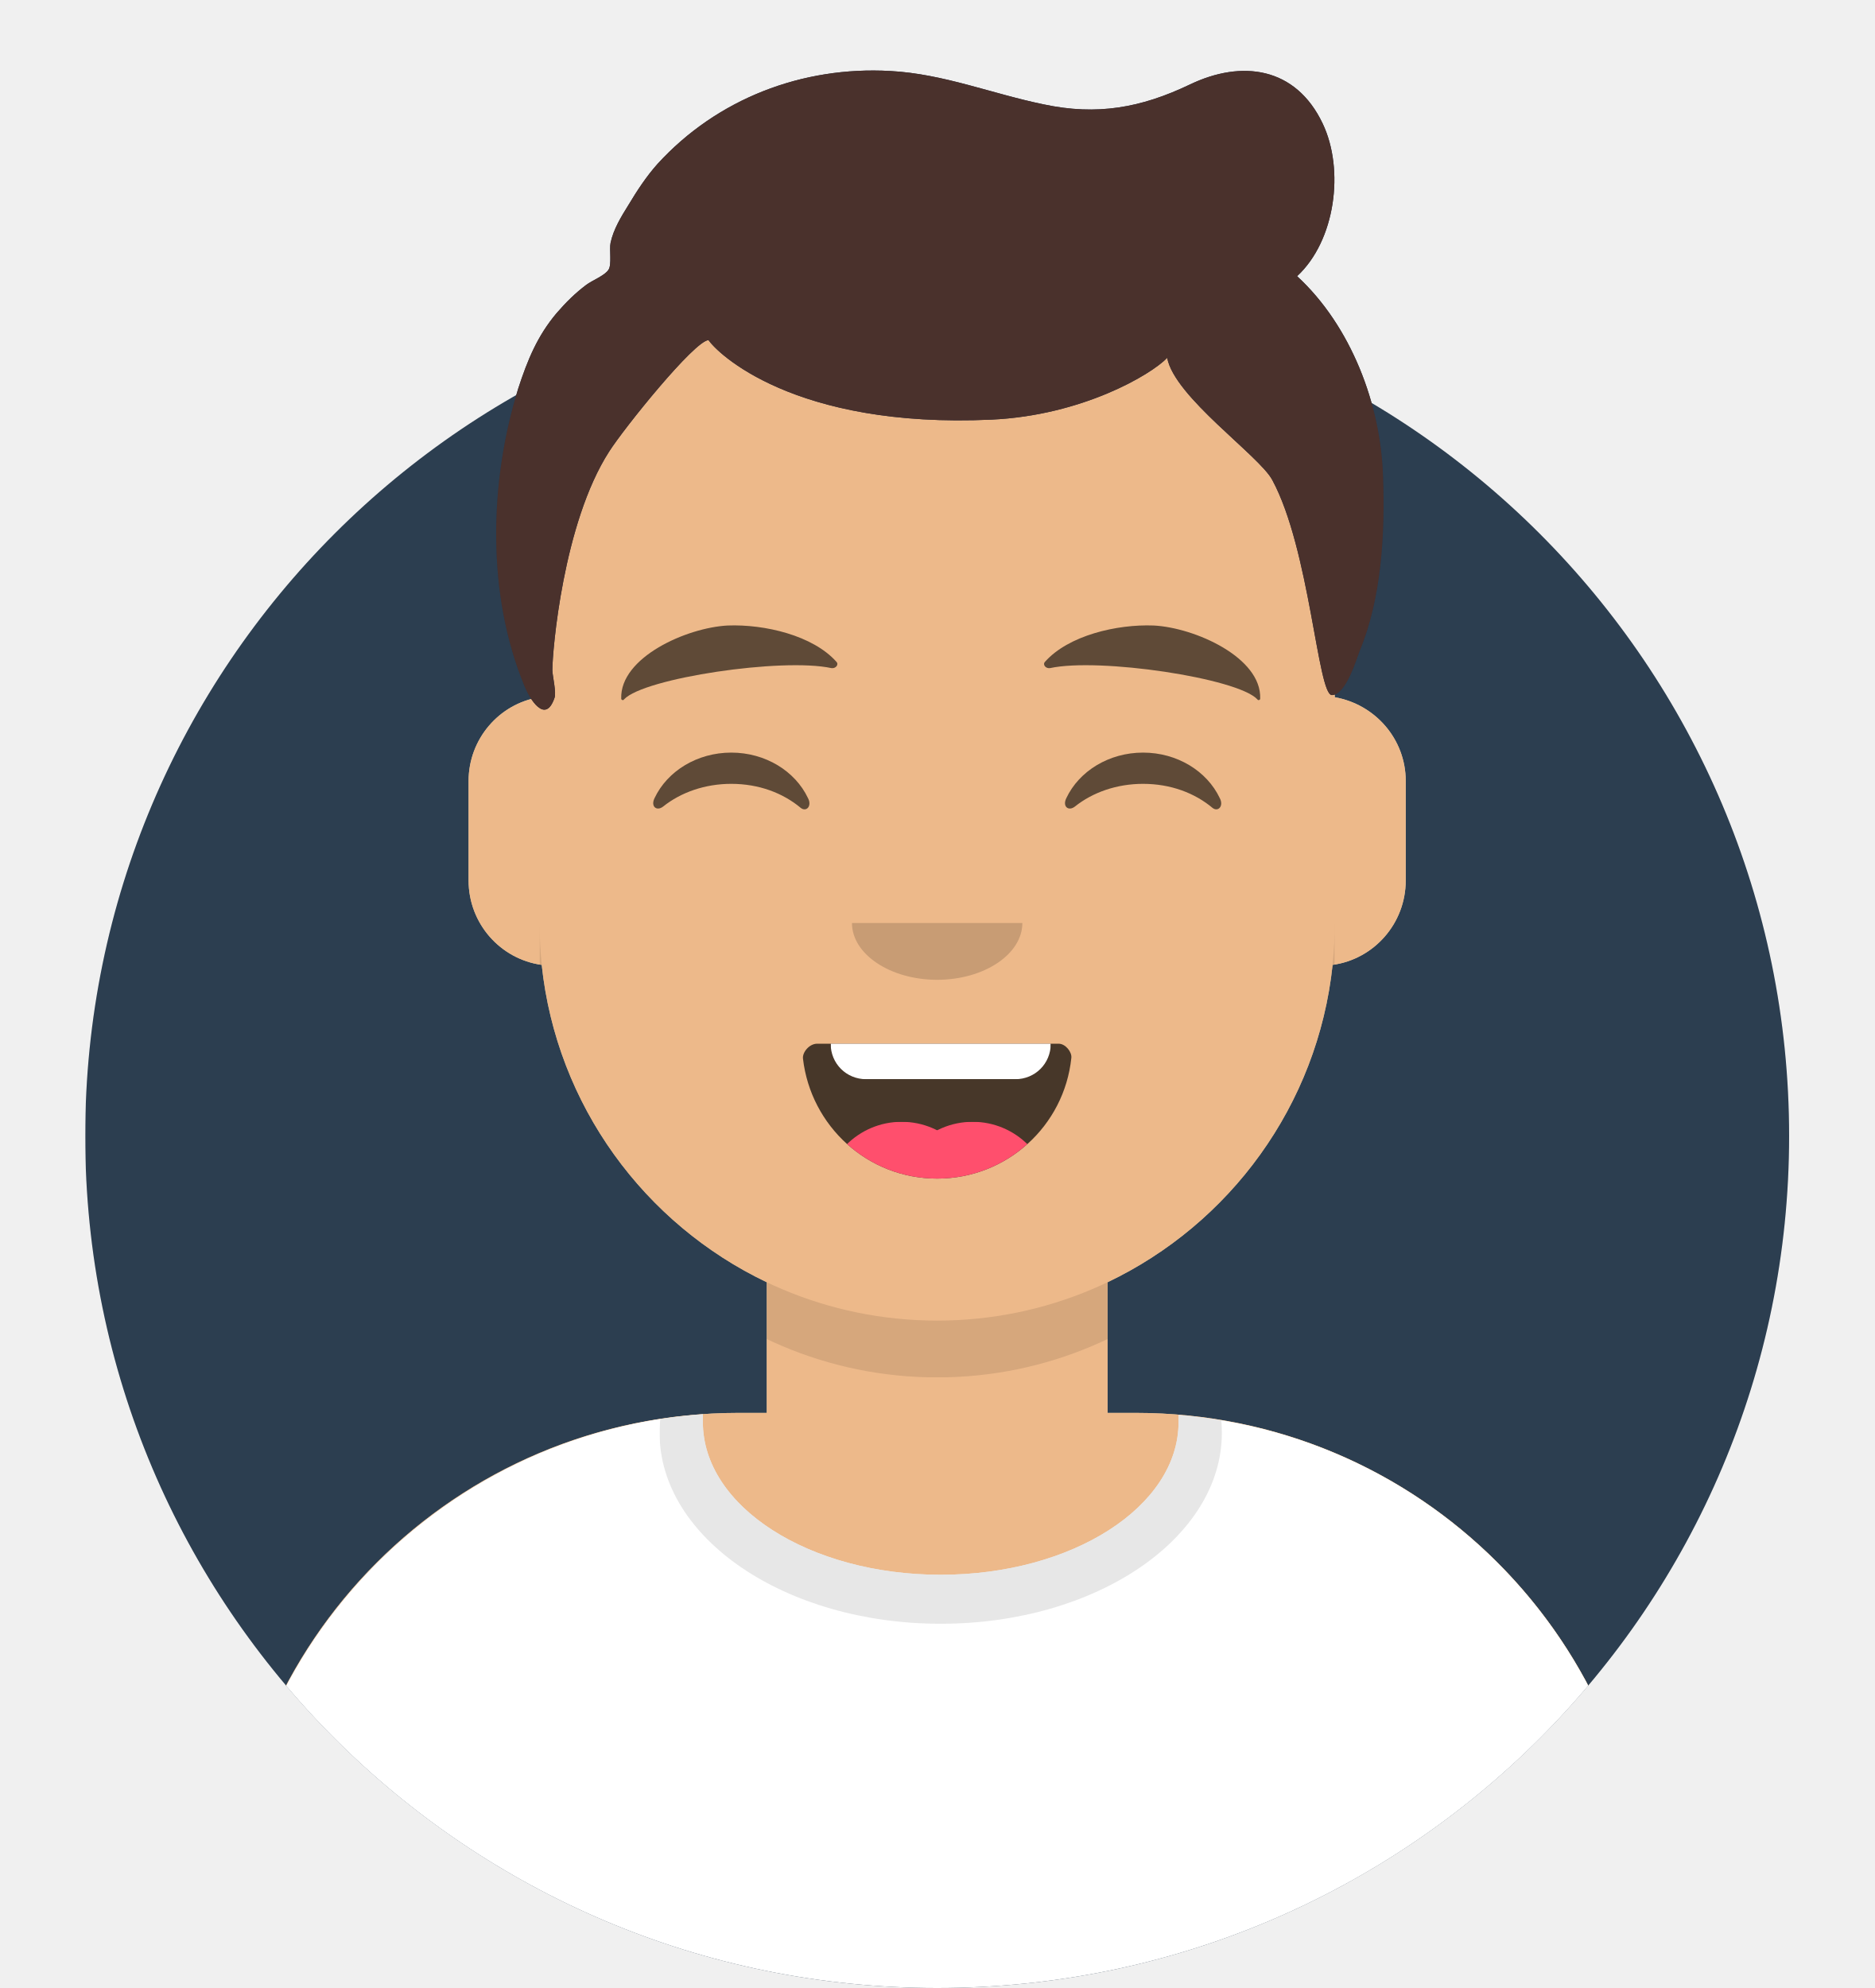
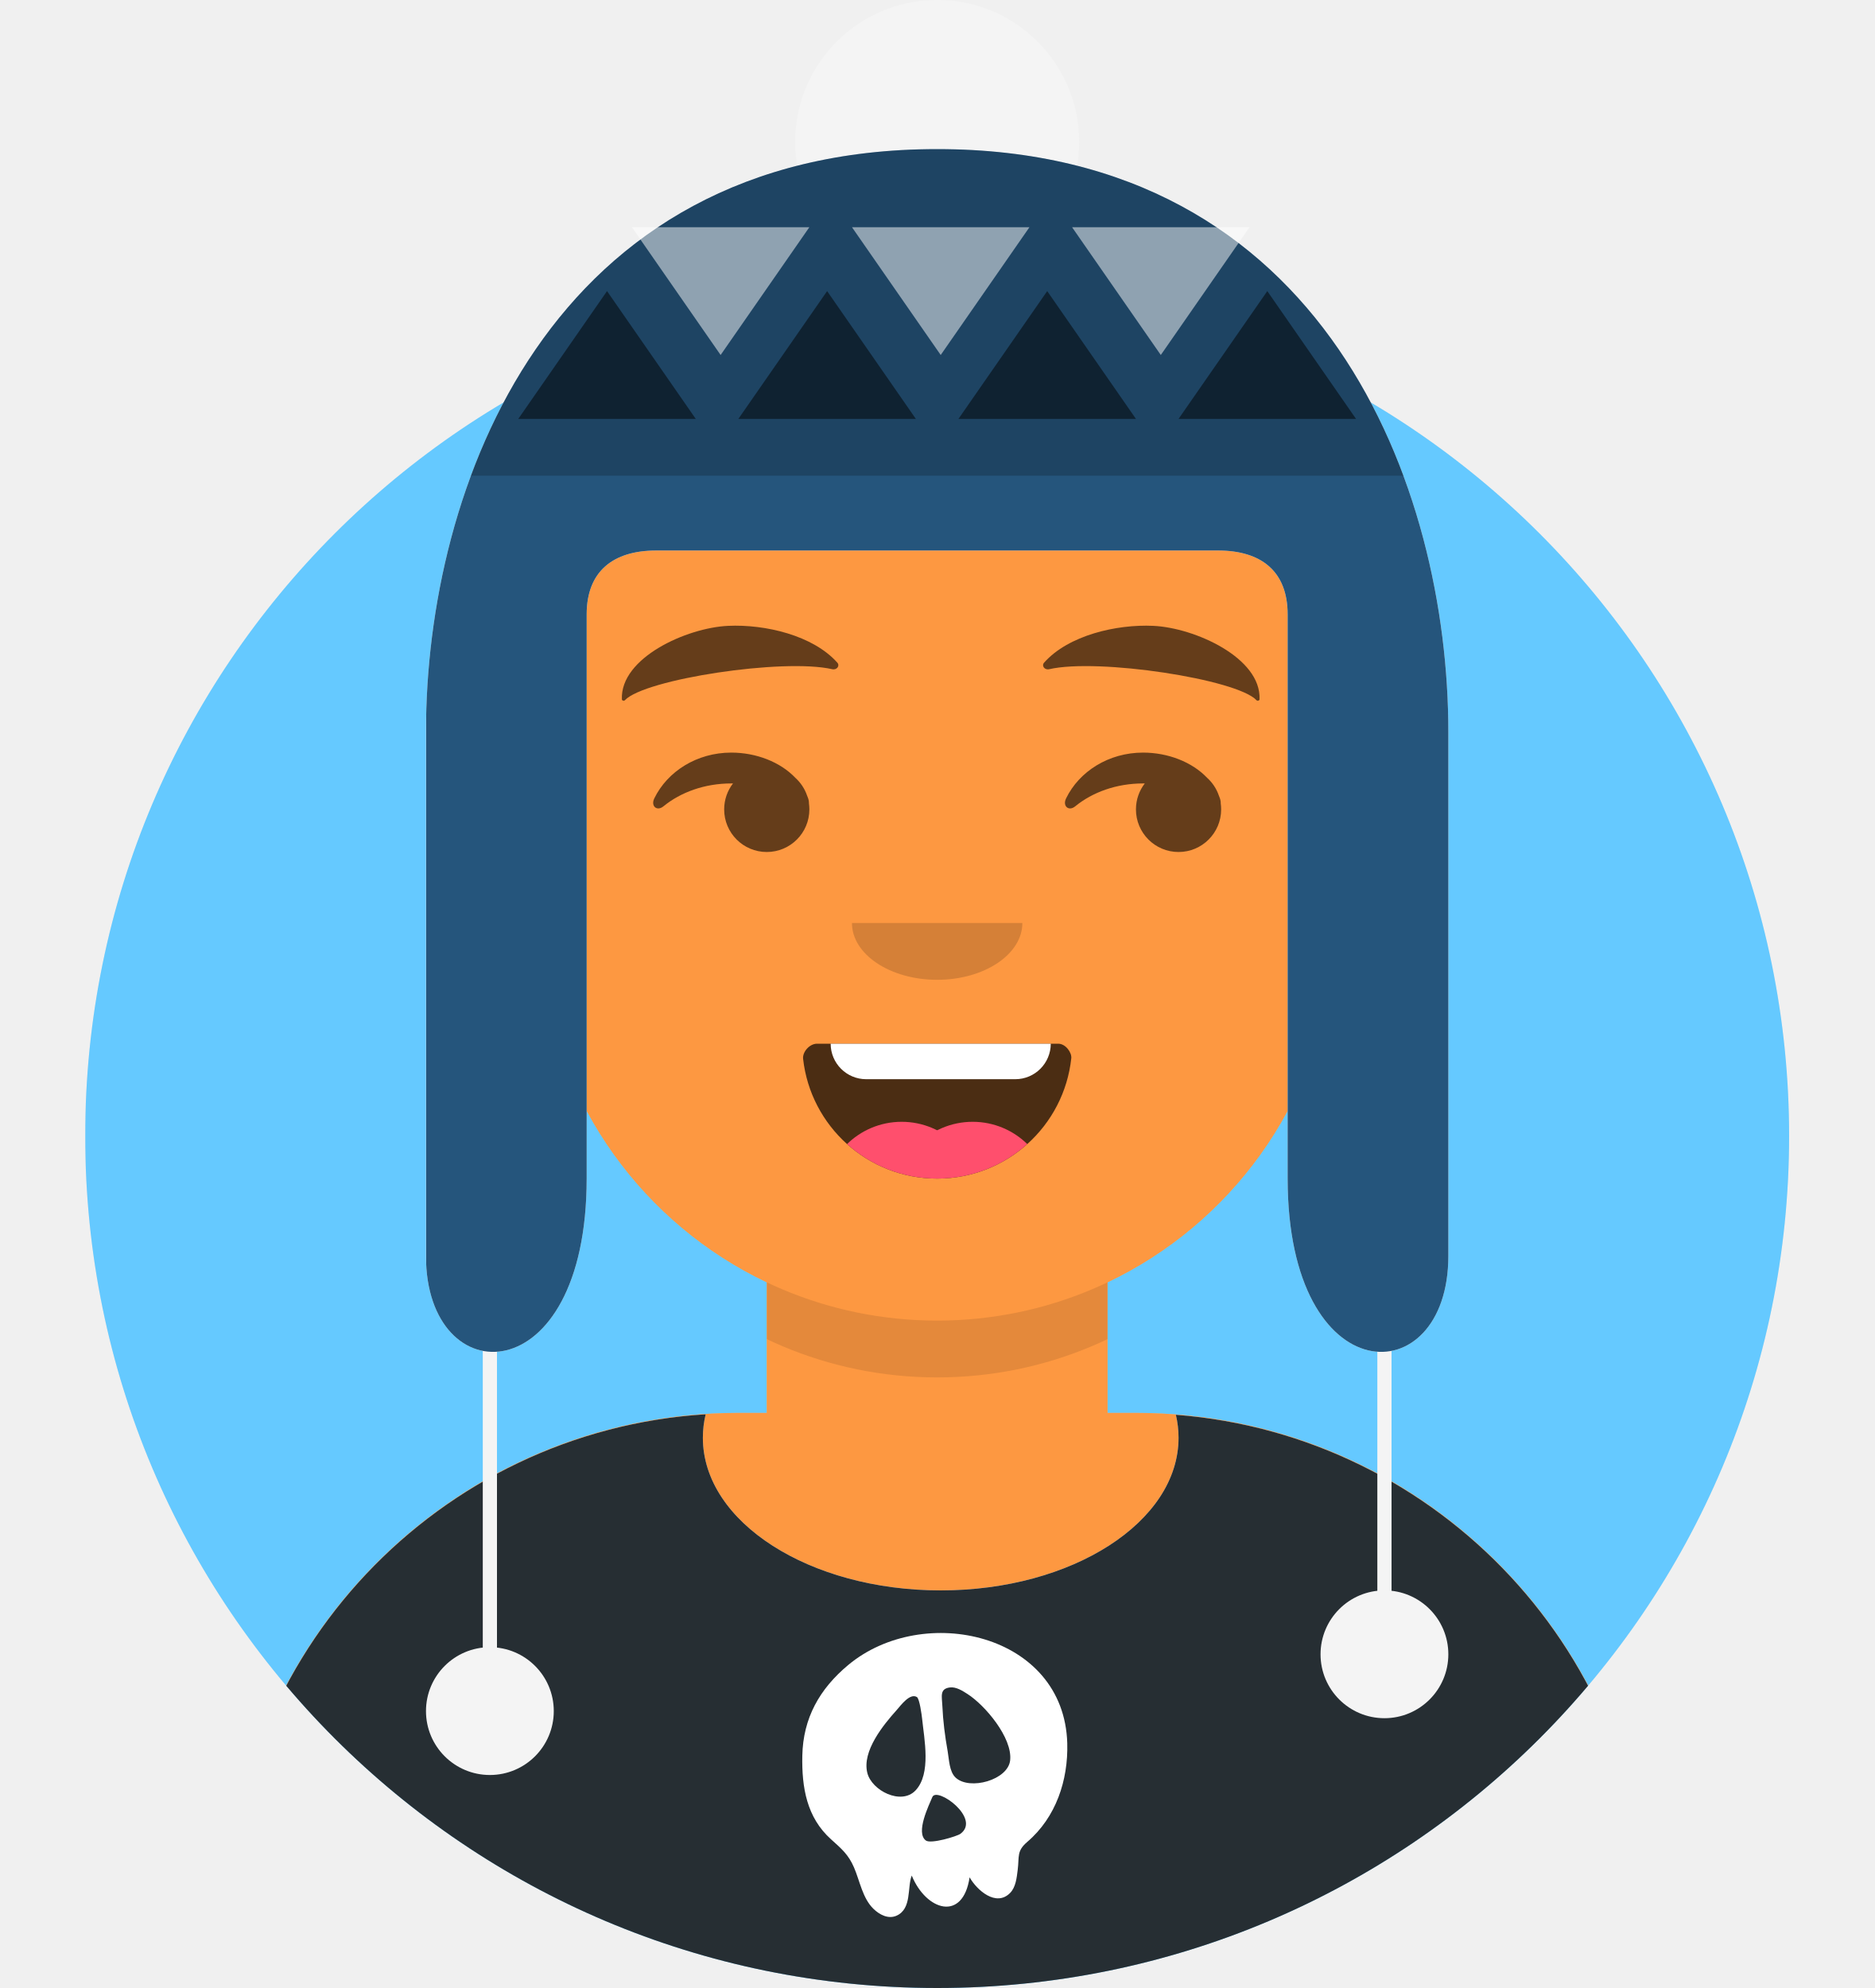
- <svg xmlns="http://www.w3.org/2000/svg" version="1.1" id="Layer_1" x="0px" y="0px" viewBox="0 0 264 280" style="enable-background:new 0 0 264 280;" xml:space="preserve">
-   <style type="text/css">
- 	.st0{fill-rule:evenodd;clip-rule:evenodd;fill:#E6E6E6;}
- 	.st1{filter:url(#Adobe_OpacityMaskFilter);}
- 	.st2{fill-rule:evenodd;clip-rule:evenodd;fill:#FFFFFF;}
- 	.st3{mask:url(#mask-2_1_);}
- 	.st4{fill-rule:evenodd;clip-rule:evenodd;fill:#2C3E50;}
- 	.st5{filter:url(#Adobe_OpacityMaskFilter_1_);}
- 	.st6{mask:url(#mask-4_1_);}
- 	.st7{fill-rule:evenodd;clip-rule:evenodd;fill:#D0C6AC;}
- 	.st8{filter:url(#Adobe_OpacityMaskFilter_2_);}
- 	.st9{mask:url(#mask-6_1_);}
- 	.st10{fill-rule:evenodd;clip-rule:evenodd;fill:#EDB98A;}
- 	.st11{filter:url(#Adobe_OpacityMaskFilter_3_);}
- 	.st12{mask:url(#mask-6_2_);fill-rule:evenodd;clip-rule:evenodd;fill-opacity:0.1;}
- 	.st13{filter:url(#Adobe_OpacityMaskFilter_4_);}
- 	.st14{mask:url(#react-mask-952_1_);}
- 	.st15{filter:url(#Adobe_OpacityMaskFilter_5_);}
- 	.st16{opacity:0.6;mask:url(#react-mask-952_2_);}
- 	.st17{fill-rule:evenodd;clip-rule:evenodd;fill-opacity:0.16;}
- 	.st18{fill-rule:evenodd;clip-rule:evenodd;fill-opacity:0.7;}
- 	.st19{filter:url(#Adobe_OpacityMaskFilter_6_);}
- 	.st20{mask:url(#react-mask-934_1_);fill-rule:evenodd;clip-rule:evenodd;fill:#FFFFFF;}
- 	.st21{filter:url(#Adobe_OpacityMaskFilter_7_);}
- 	.st22{mask:url(#react-mask-934_2_);}
- 	.st23{fill-rule:evenodd;clip-rule:evenodd;fill:#FF4F6D;}
- 	.st24{fill-rule:evenodd;clip-rule:evenodd;fill-opacity:0.6;}
- 	.st25{filter:url(#Adobe_OpacityMaskFilter_8_);}
- 	.st26{mask:url(#react-mask-925_1_);}
- 	.st27{fill-rule:evenodd;clip-rule:evenodd;fill:#28354B;}
- 	.st28{filter:url(#Adobe_OpacityMaskFilter_9_);}
- 	.st29{mask:url(#react-mask-924_1_);}
- 	.st30{fill-rule:evenodd;clip-rule:evenodd;fill:#4A312C;}
- </style>
-   <g>
-     <g transform="translate(-825, -1100)">
+ <svg xmlns="http://www.w3.org/2000/svg" xmlns:xlink="http://www.w3.org/1999/xlink" width="264px" height="280px" viewBox="0 0 264 280" version="1.1">
+   <defs>
+     <circle id="react-path-1" cx="120" cy="120" r="120" />
+     <path d="M12,160 C12,226.274 65.726,280 132,280 C198.274,280 252,226.274 252,160 L264,160 L264,-1.42108547e-14 L-3.19744231e-14,-1.42108547e-14 L-3.19744231e-14,160 L12,160 Z" id="react-path-2" />
+     <path d="M124,144.611 L124,163 L128,163 L128,163 C167.765,163 200,195.235 200,235 L200,244 L0,244 L0,235 C-4.86974701e-15,195.235 32.235,163 72,163 L72,163 L76,163 L76,144.611 C58.763,136.422 46.372,119.687 44.305,99.881 C38.48,99.058 34,94.052 34,88 L34,74 C34,68.054 38.325,63.118 44,62.166 L44,56 L44,56 C44,25.072 69.072,5.68137151e-15 100,0 L100,0 L100,0 C130.928,-5.68137151e-15 156,25.072 156,56 L156,62.166 C161.675,63.118 166,68.054 166,74 L166,88 C166,94.052 161.52,99.058 155.695,99.881 C153.628,119.687 141.237,136.422 124,144.611 Z" id="react-path-3" />
+   </defs>
+   <g id="Avataaar" stroke="none" stroke-width="1" fill="none" fill-rule="evenodd" data-darkreader-inline-stroke="" style="--darkreader-inline-stroke: none;">
+     <g transform="translate(-825, -1100)" id="Avataaar/Circle">
      <g transform="translate(825, 1100)">
-         <g id="Circle" transform="translate(12, 40)">
-           <g id="Circle-Background">
-             <circle class="st0" cx="120" cy="120" r="120" />
-           </g>
-           <defs>
-             <filter id="Adobe_OpacityMaskFilter" filterUnits="userSpaceOnUse" x="0" y="0" width="240" height="240">
-               <feColorMatrix type="matrix" values="1 0 0 0 0  0 1 0 0 0  0 0 1 0 0  0 0 0 1 0" />
-             </filter>
-           </defs>
-           <mask maskUnits="userSpaceOnUse" x="0" y="0" width="240" height="240" id="mask-2_1_">
-             <g class="st1">
-               <circle id="path-1_1_" class="st2" cx="120" cy="120" r="120" />
-             </g>
+         <g id="Circle" stroke-width="1" fill-rule="evenodd" transform="translate(12, 40)">
+           <mask id="react-mask-4" fill="white" data-darkreader-inline-fill="" style="--darkreader-inline-fill: #e8e6e3;">
+             <use xlink:href="#react-path-1" />
          </mask>
-           <g class="st3">
-             <rect class="st4" width="240" height="240" />
+           <use id="Circle-Background" fill="#E6E6E6" xlink:href="#react-path-1" data-darkreader-inline-fill="" style="--darkreader-inline-fill: #26292b;" />
+           <g id="Color/Palette/Blue-01" mask="url(#react-mask-4)" fill="#65C9FF" data-darkreader-inline-fill="" style="--darkreader-inline-fill: #005d8f;">
+             <rect id="🖍Color" x="0" y="0" width="240" height="240" />
          </g>
        </g>
-         <g id="Mask">
- 			</g>
-         <defs>
-           <filter id="Adobe_OpacityMaskFilter_1_" filterUnits="userSpaceOnUse" x="-1" y="0" width="265" height="280">
-             <feColorMatrix type="matrix" values="1 0 0 0 0  0 1 0 0 0  0 0 1 0 0  0 0 0 1 0" />
-           </filter>
-         </defs>
-         <mask maskUnits="userSpaceOnUse" x="-1" y="0" width="265" height="280" id="mask-4_1_">
-           <g class="st5">
-             <path id="path-3_1_" class="st2" d="M12,160c0,66.3,53.7,120,120,120s120-53.7,120-120h12V0H0v160H12z" />
-           </g>
+         <mask id="react-mask-5" fill="white" data-darkreader-inline-fill="" style="--darkreader-inline-fill: #e8e6e3;">
+           <use xlink:href="#react-path-2" />
        </mask>
-         <g id="Avataaar" class="st6">
+         <g id="Mask" />
+         <g id="Avataaar" stroke-width="1" fill-rule="evenodd" mask="url(#react-mask-5)">
          <g id="Body" transform="translate(32, 36)">
-             <g>
-               <path class="st7" d="M124,144.6V163h4l0,0c39.8,0,72,32.2,72,72v9H0v-9c0-39.8,32.2-72,72-72l0,0h4v-18.4        c-17.2-8.2-29.6-24.9-31.7-44.7C38.5,99.1,34,94.1,34,88V74c0-5.9,4.3-10.9,10-11.8V56l0,0c0-30.9,25.1-56,56-56l0,0l0,0        c30.9,0,56,25.1,56,56v6.2c5.7,1,10,5.9,10,11.8v14c0,6.1-4.5,11.1-10.3,11.9C153.6,119.7,141.2,136.4,124,144.6z" />
-             </g>
-             <defs>
-               <filter id="Adobe_OpacityMaskFilter_2_" filterUnits="userSpaceOnUse" x="-32" y="0" width="264" height="244">
-                 <feColorMatrix type="matrix" values="1 0 0 0 0  0 1 0 0 0  0 0 1 0 0  0 0 0 1 0" />
-               </filter>
-             </defs>
-             <mask maskUnits="userSpaceOnUse" x="-32" y="0" width="264" height="244" id="mask-6_1_">
-               <g class="st8">
-                 <path id="path-5_1_" class="st2" d="M124,144.6V163h4l0,0c39.8,0,72,32.2,72,72v9H0v-9c0-39.8,32.2-72,72-72l0,0h4v-18.4         c-17.2-8.2-29.6-24.9-31.7-44.7C38.5,99.1,34,94.1,34,88V74c0-5.9,4.3-10.9,10-11.8V56l0,0c0-30.9,25.1-56,56-56l0,0l0,0         c30.9,0,56,25.1,56,56v6.2c5.7,1,10,5.9,10,11.8v14c0,6.1-4.5,11.1-10.3,11.9C153.6,119.7,141.2,136.4,124,144.6z" />
-               </g>
+             <mask id="react-mask-6" fill="white" data-darkreader-inline-fill="" style="--darkreader-inline-fill: #e8e6e3;">
+               <use xlink:href="#react-path-3" />
            </mask>
-             <g class="st9">
-               <g id="Color" transform="translate(-32, 0)">
-                 <rect class="st10" width="264" height="244" />
+             <use fill="#D0C6AC" xlink:href="#react-path-3" data-darkreader-inline-fill="" style="--darkreader-inline-fill: #3e3623;" />
+             <g id="Skin/👶🏽-03-Brown" mask="url(#react-mask-6)" fill="#FD9841" data-darkreader-inline-fill="" style="--darkreader-inline-fill: #a44d02;">
+               <g transform="translate(0, 0)" id="Color">
+                 <rect x="0" y="0" width="264" height="280" />
              </g>
            </g>
+             <path d="M156,79 L156,102 C156,132.928 130.928,158 100,158 C69.072,158 44,132.928 44,102 L44,79 L44,94 C44,124.928 69.072,150 100,150 C130.928,150 156,124.928 156,94 L156,79 Z" id="Neck-Shadow" fill-opacity="0.1" fill="#000000" mask="url(#react-mask-6)" data-darkreader-inline-fill="" style="--darkreader-inline-fill: #000000;" />
+           </g>
+           <g id="Clothing/Graphic-Shirt" transform="translate(0, 170)">
            <defs>
-               <filter id="Adobe_OpacityMaskFilter_3_" filterUnits="userSpaceOnUse" x="44" y="79" width="112" height="79">
-                 <feColorMatrix type="matrix" values="1 0 0 0 0  0 1 0 0 0  0 0 1 0 0  0 0 0 1 0" />
-               </filter>
+               <path d="M165.624,29.268 C202.76,32.137 232,63.18 232,101.052 L232,110 L32,110 L32,101.052 C32,62.835 61.775,31.572 99.393,29.197 C99.134,30.274 99,31.377 99,32.5 C99,44.374 113.998,54 132.5,54 C151.002,54 166,44.374 166,32.5 C166,31.402 165.872,30.322 165.624,29.268 Z" id="react-path-807" />
            </defs>
-             <mask maskUnits="userSpaceOnUse" x="44" y="79" width="112" height="79" id="mask-6_2_">
-               <g class="st11">
-                 <path id="path-5_2_" class="st2" d="M124,144.6V163h4l0,0c39.8,0,72,32.2,72,72v9H0v-9c0-39.8,32.2-72,72-72l0,0h4v-18.4         c-17.2-8.2-29.6-24.9-31.7-44.7C38.5,99.1,34,94.1,34,88V74c0-5.9,4.3-10.9,10-11.8V56l0,0c0-30.9,25.1-56,56-56l0,0l0,0         c30.9,0,56,25.1,56,56v6.2c5.7,1,10,5.9,10,11.8v14c0,6.1-4.5,11.1-10.3,11.9C153.6,119.7,141.2,136.4,124,144.6z" />
-               </g>
+             <mask id="react-mask-808" fill="white" data-darkreader-inline-fill="" style="--darkreader-inline-fill: #e8e6e3;">
+               <use xlink:href="#react-path-807" />
            </mask>
-             <path id="Neck-Shadow" class="st12" d="M156,79v23c0,30.9-25.1,56-56,56s-56-25.1-56-56V79v15c0,30.9,25.1,56,56,56       s56-25.1,56-56V79z" />
-           </g>
-           <g transform="translate(0, 170)">
-             <g id="Clothes">
-               <path class="st0" d="M166,29.3c37,3,66,34,66,71.8v8.9H32v-8.9C32,63,61.6,31.8,99,29.2c0,0.4,0,0.7,0,1.1        c0,11.9,15,21.5,33.5,21.5S166,42.2,166,30.3C166,30,166,29.6,166,29.3z" />
+             <use id="Clothes" fill="#E6E6E6" fill-rule="evenodd" xlink:href="#react-path-807" data-darkreader-inline-fill="" style="--darkreader-inline-fill: #26292b;" />
+             <g id="Color/Palette/Gray-01" mask="url(#react-mask-808)" fill-rule="evenodd" fill="#262E33" data-darkreader-inline-fill="" style="--darkreader-inline-fill: #1e2529;">
+               <rect id="🖍Color" x="0" y="0" width="264" height="110" />
            </g>
-             <defs>
-               <filter id="Adobe_OpacityMaskFilter_4_" filterUnits="userSpaceOnUse" x="0" y="0" width="264" height="110">
-                 <feColorMatrix type="matrix" values="1 0 0 0 0  0 1 0 0 0  0 0 1 0 0  0 0 0 1 0" />
-               </filter>
-             </defs>
-             <mask maskUnits="userSpaceOnUse" x="0" y="0" width="264" height="110" id="react-mask-952_1_">
-               <g class="st13">
-                 <path id="react-path-951_1_" class="st2" d="M166,29.3c37,3,66,34,66,71.8v8.9H32v-8.9C32,63,61.6,31.8,99,29.2         c0,0.4,0,0.7,0,1.1c0,11.9,15,21.5,33.5,21.5S166,42.2,166,30.3C166,30,166,29.6,166,29.3z" />
-               </g>
-             </mask>
-             <g class="st14">
-               <rect class="st2" width="264" height="110" />
-             </g>
-             <defs>
-               <filter id="Adobe_OpacityMaskFilter_5_" filterUnits="userSpaceOnUse" x="92.9" y="4.9" width="79.3" height="53.8">
-                 <feColorMatrix type="matrix" values="1 0 0 0 0  0 1 0 0 0  0 0 1 0 0  0 0 0 1 0" />
-               </filter>
-             </defs>
-             <mask maskUnits="userSpaceOnUse" x="92.9" y="4.9" width="79.3" height="53.8" id="react-mask-952_2_">
-               <g class="st15">
-                 <path id="react-path-951_2_" class="st2" d="M166,29.3c37,3,66,34,66,71.8v8.9H32v-8.9C32,63,61.6,31.8,99,29.2         c0,0.4,0,0.7,0,1.1c0,11.9,15,21.5,33.5,21.5S166,42.2,166,30.3C166,30,166,29.6,166,29.3z" />
-               </g>
-             </mask>
-             <g id="Shadowy" class="st16">
-               <g transform="translate(92, 4)">
-                 <ellipse class="st17" cx="40.5" cy="27.8" rx="39.6" ry="26.9" />
+             <g id="Clothing/Graphic/Skull" mask="url(#react-mask-808)" fill-rule="evenodd" fill="#FFFFFF" data-darkreader-inline-fill="" style="--darkreader-inline-fill: #181a1b;">
+               <g transform="translate(77, 58)" id="Fill-49">
+                 <path d="M65.282,19.929 C64.984,22.706 59.589,24.203 57.61,22.377 C56.698,21.535 56.683,19.803 56.482,18.675 C56.101,16.542 55.826,14.417 55.731,12.252 C55.673,10.927 55.325,9.867 56.775,9.67 C57.658,9.551 58.568,10.138 59.29,10.603 C61.737,12.176 65.62,16.741 65.282,19.929 M52.881,14.076 C53.166,16.901 54.201,21.815 51.946,24.181 C49.93,26.296 45.786,24.199 45.163,21.708 C44.39,18.619 47.438,14.927 49.308,12.839 C49.882,12.197 51.152,10.426 52.144,11.019 C52.526,11.246 52.837,13.63 52.881,14.076 M54.321,25.106 C54.968,23.583 61.234,28.125 58.274,30.285 C57.792,30.638 54.115,31.751 53.41,31.227 C51.925,30.124 53.841,26.263 54.321,25.106 M73.325,17.527 C72.882,2.051 53.065,-2.313 42.476,6.504 C38.427,9.876 36.113,14.004 36.007,19.283 C35.917,23.754 36.626,27.972 40.041,31.047 C41.522,32.38 42.5,33.196 43.286,35.017 C44.11,36.923 44.485,39.352 46.028,40.85 C46.879,41.675 48.118,42.342 49.294,41.809 C51.456,40.83 50.764,37.832 51.419,36.161 C53.456,41.129 58.63,42.714 59.569,36.41 C60.6,38.229 63.295,40.61 65.268,38.62 C66.081,37.8 66.203,36.471 66.341,35.393 C66.586,33.481 66.16,32.729 67.696,31.418 C71.735,27.968 73.469,22.746 73.325,17.527" />
              </g>
            </g>
          </g>
-           <g id="Face" transform="translate(76, 82)">
-             <g transform="translate(2, 52)">
-               <g id="Mouth">
-                 <path class="st18" d="M35.1,15.1C36.2,24.6,44.2,32,54,32c9.8,0,17.9-7.4,18.9-17c0.1-0.8-0.8-2-1.8-2c-14.9,0-26.3,0-34,0         C36,13,35,14.2,35.1,15.1z" />
-               </g>
+           <g id="Face" transform="translate(76, 82)" fill="#000000" data-darkreader-inline-fill="" style="--darkreader-inline-fill: #000000;">
+             <g id="Mouth/Smile" transform="translate(2, 52)">
              <defs>
-                 <filter id="Adobe_OpacityMaskFilter_6_" filterUnits="userSpaceOnUse" x="39" y="2" width="31" height="16">
-                   <feColorMatrix type="matrix" values="1 0 0 0 0  0 1 0 0 0  0 0 1 0 0  0 0 0 1 0" />
-                 </filter>
+                 <path d="M35.118,15.128 C36.176,24.62 44.226,32 54,32 C63.804,32 71.874,24.574 72.892,15.04 C72.974,14.273 72.117,13 71.043,13 C56.149,13 44.738,13 37.087,13 C36.007,13 35.012,14.178 35.118,15.128 Z" id="react-path-791" />
              </defs>
-               <mask maskUnits="userSpaceOnUse" x="39" y="2" width="31" height="16" id="react-mask-934_1_">
-                 <g class="st19">
-                   <path id="react-path-933_1_" class="st2" d="M35.1,15.1C36.2,24.6,44.2,32,54,32c9.8,0,17.9-7.4,18.9-17          c0.1-0.8-0.8-2-1.8-2c-14.9,0-26.3,0-34,0C36,13,35,14.2,35.1,15.1z" />
-                 </g>
+               <mask id="react-mask-792" fill="white" data-darkreader-inline-fill="" style="--darkreader-inline-fill: #e8e6e3;">
+                 <use xlink:href="#react-path-791" />
              </mask>
-               <path id="Teeth" class="st20" d="M44,2h21c2.8,0,5,2.2,5,5v6c0,2.8-2.2,5-5,5H44c-2.8,0-5-2.2-5-5V7C39,4.2,41.2,2,44,2z" />
-               <defs>
-                 <filter id="Adobe_OpacityMaskFilter_7_" filterUnits="userSpaceOnUse" x="38" y="24" width="32" height="22">
-                   <feColorMatrix type="matrix" values="1 0 0 0 0  0 1 0 0 0  0 0 1 0 0  0 0 0 1 0" />
-                 </filter>
-               </defs>
-               <mask maskUnits="userSpaceOnUse" x="38" y="24" width="32" height="22" id="react-mask-934_2_">
-                 <g class="st21">
-                   <path id="react-path-933_2_" class="st2" d="M35.1,15.1C36.2,24.6,44.2,32,54,32c9.8,0,17.9-7.4,18.9-17          c0.1-0.8-0.8-2-1.8-2c-14.9,0-26.3,0-34,0C36,13,35,14.2,35.1,15.1z" />
-                 </g>
-               </mask>
-               <g id="Tongue" class="st22">
+               <use id="Mouth" fill-opacity="0.7" fill="#000000" fill-rule="evenodd" xlink:href="#react-path-791" data-darkreader-inline-fill="" style="--darkreader-inline-fill: #000000;" />
+               <rect id="Teeth" fill="#FFFFFF" fill-rule="evenodd" mask="url(#react-mask-792)" x="39" y="2" width="31" height="16" rx="5" data-darkreader-inline-fill="" style="--darkreader-inline-fill: #e8e6e3;" />
+               <g id="Tongue" stroke-width="1" fill-rule="evenodd" mask="url(#react-mask-792)" fill="#FF4F6D" data-darkreader-inline-fill="" style="--darkreader-inline-fill: #ff516e;">
                <g transform="translate(38, 24)">
-                   <circle class="st23" cx="11" cy="11" r="11" />
-                   <circle class="st23" cx="21" cy="11" r="11" />
+                   <circle cx="11" cy="11" r="11" />
+                   <circle cx="21" cy="11" r="11" />
                </g>
              </g>
            </g>
-             <g transform="translate(28, 40)">
-               <path id="Nose" class="st17" d="M16,8c0,4.4,5.4,8,12,8l0,0c6.6,0,12-3.6,12-8" />
+             <g id="Nose/Default" transform="translate(28, 40)" fill-opacity="0.16">
+               <path d="M16,8 C16,12.418 21.373,16 28,16 L28,16 C34.627,16 40,12.418 40,8" id="Nose" />
            </g>
-             <g transform="translate(0, 8)">
-               <path id="Squint" class="st24" d="M16.2,22.4C18,18.6,22.2,16,27,16c4.8,0,9,2.6,10.8,6.4c0.6,1.1-0.2,2-1,1.4        c-2.5-2.1-5.9-3.4-9.8-3.4c-3.7,0-7.1,1.2-9.6,3.2C16.5,24.3,15.6,23.6,16.2,22.4z" />
-               <path class="st24" d="M74.2,22.4C76,18.6,80.2,16,85,16c4.8,0,9,2.6,10.8,6.4c0.6,1.1-0.2,2-1,1.4c-2.5-2.1-5.9-3.4-9.8-3.4        c-3.7,0-7.1,1.2-9.6,3.2C74.5,24.3,73.6,23.6,74.2,22.4z" />
+             <g id="Eyes/Side-😒" transform="translate(0, 8)" fill-opacity="0.6">
+               <path d="M27.241,20.346 C26.463,21.357 26,22.625 26,24 C26,27.314 28.686,30 32,30 C35.314,30 38,27.314 38,24 C38,23.71 37.979,23.424 37.94,23.145 C37.947,22.923 37.91,22.671 37.815,22.407 C37.77,22.281 37.722,22.157 37.671,22.035 C37.337,21.072 36.765,20.22 36.025,19.551 C33.899,17.317 30.506,16 26.998,16 C22.164,16 18.007,18.649 16.16,22.447 C15.62,23.558 16.547,24.3 17.438,23.572 C19.874,21.579 23.257,20.344 26.998,20.344 C27.079,20.344 27.16,20.344 27.241,20.346 Z" id="Eye" />
+               <path d="M85.241,20.346 C84.463,21.357 84,22.625 84,24 C84,27.314 86.686,30 90,30 C93.314,30 96,27.314 96,24 C96,23.71 95.979,23.424 95.94,23.145 C95.947,22.923 95.91,22.671 95.815,22.407 C95.77,22.281 95.722,22.157 95.671,22.035 C95.337,21.072 94.765,20.22 94.025,19.551 C91.899,17.317 88.506,16 84.998,16 C80.164,16 76.007,18.649 74.16,22.447 C73.62,23.558 74.547,24.3 75.438,23.572 C77.874,21.579 81.257,20.344 84.998,20.344 C85.079,20.344 85.16,20.344 85.241,20.346 Z" id="Eye" />
            </g>
-             <g>
-               <path id="Eyebrow" class="st24" d="M26.5,6.1c-5.8,0.3-15.2,4.5-15,10.3c0,0.2,0.3,0.3,0.4,0.1c2.8-3,22.3-5.9,29.2-4.4        c0.6,0.1,1.1-0.5,0.7-0.9C38.5,7.5,31.7,5.9,26.5,6.1" />
-               <path class="st24" d="M86.5,6.1c5.8,0.3,15.2,4.5,15,10.3c0,0.2-0.3,0.3-0.4,0.1c-2.8-3-22.3-5.9-29.2-4.4        c-0.6,0.1-1.1-0.5-0.7-0.9C74.5,7.5,81.3,5.9,86.5,6.1" />
+             <g id="Eyebrow/Natural/Default-Natural" fill-opacity="0.6">
+               <path d="M26.039,6.21 C20.278,6.983 11.293,12.005 12.044,17.818 C12.069,18.008 12.357,18.067 12.481,17.908 C14.967,14.72 34.193,10.037 41.194,11.015 C41.835,11.104 42.258,10.443 41.821,10.03 C38.077,6.495 31.2,5.512 26.039,6.21" id="Eyebrow" transform="translate(27, 12) rotate(5) translate(-27, -12) " />
+               <path d="M85.039,6.21 C79.278,6.983 70.293,12.005 71.044,17.818 C71.069,18.008 71.357,18.067 71.481,17.908 C73.967,14.72 93.193,10.037 100.194,11.015 C100.835,11.104 101.258,10.443 100.821,10.03 C97.077,6.495 90.2,5.512 85.039,6.21" id="Eyebrow" transform="translate(86, 12) scale(-1, 1) rotate(5) translate(-86, -12) " />
            </g>
          </g>
          <g id="Top">
            <defs>
-               <filter id="Adobe_OpacityMaskFilter_8_" filterUnits="userSpaceOnUse" x="-1" y="0" width="264" height="280">
-                 <feColorMatrix type="matrix" values="1 0 0 0 0  0 1 0 0 0  0 0 1 0 0  0 0 0 1 0" />
-               </filter>
+               <rect id="react-path-1099" x="0" y="0" width="264" height="280" />
+               <path d="M72,21 C126.773,21 144,68.803 144,103.045 L144,176.91 C144,196.405 121.367,196.447 121.367,165.989 L121.367,86.535 C121.367,80.46 117.635,77.535 111.551,77.535 L72,77.535 L32.449,77.535 C26.365,77.535 22.633,80.46 22.633,86.535 L22.633,165.989 C22.633,196.447 -1.41137102e-14,196.405 0,176.91 L0,103.045 C-7.11930515e-15,68.803 17.227,21 72,21 Z" id="react-path-1097" />
+               <path d="M101.428,98.169 C98.915,100.463 96.237,101.494 92.853,100.773 C92.271,100.649 89.896,96.235 84,96.235 C78.103,96.235 75.729,100.649 75.147,100.773 C71.762,101.494 69.085,100.463 66.571,98.169 C61.846,93.856 57.917,87.908 60.278,81.419 C61.508,78.037 63.51,74.324 67.151,73.246 C71.038,72.096 76.497,73.244 80.415,72.458 C81.684,72.204 83.071,71.751 84,71 C84.929,71.751 86.316,72.204 87.585,72.458 C91.503,73.244 96.961,72.096 100.849,73.246 C104.49,74.324 106.491,78.037 107.722,81.419 C110.083,87.908 106.154,93.856 101.428,98.169 M140.081,26 C136.671,34.4 137.988,44.858 137.357,53.676 C136.844,60.843 135.337,71.586 128.973,76.215 C125.718,78.582 119.794,82.56 115.542,81.45 C112.615,80.686 112.302,72.29 108.455,69.147 C104.092,65.582 98.643,64.016 93.149,64.258 C90.779,64.362 85.984,64.337 84,66.16 C82.016,64.337 77.222,64.362 74.851,64.258 C69.357,64.016 63.908,65.582 59.545,69.147 C55.698,72.29 55.386,80.686 52.458,81.45 C48.206,82.56 42.282,78.582 39.027,76.215 C32.662,71.586 31.156,60.843 30.643,53.676 C30.012,44.858 31.329,34.4 27.919,26 C26.26,26 27.354,42.129 27.354,42.129 L27.354,62.485 C27.386,77.773 36.935,100.655 58.108,109.393 C63.286,111.53 75.015,115 84,115 C92.985,115 104.714,111.86 109.892,109.723 C131.065,100.986 140.614,77.773 140.646,62.485 L140.646,42.129 C140.646,42.129 141.74,26 140.081,26" id="react-path-1098" />
            </defs>
-             <mask maskUnits="userSpaceOnUse" x="-1" y="0" width="264" height="280" id="react-mask-925_1_">
-               <g class="st25">
-                 <rect id="react-path-927_1_" class="st2" width="264" height="280" />
-               </g>
+             <mask id="react-mask-1095" fill="white" data-darkreader-inline-fill="" style="--darkreader-inline-fill: #e8e6e3;">
+               <use xlink:href="#react-path-1099" />
            </mask>
-             <g class="st26">
-               <g transform="translate(-1, 0)">
-                 <g id="Short-Hair">
-                   <path class="st27" d="M183.7,38.9c5.4-5,6.7-15,3.6-21.5c-3.8-8-11.4-9-18.7-5.5c-6.9,3.3-13.1,4.4-20.6,2.8          c-7.3-1.5-14.1-4.3-21.6-4.7C114,9.3,102,13.9,93.6,23.1c-1.6,1.8-2.9,3.8-4.1,5.8c-1,1.6-2.1,3.4-2.5,5.3          c-0.2,0.9,0.2,3.1-0.3,3.8c-0.5,0.8-2.3,1.5-3.1,2.1c-1.6,1.2-2.9,2.5-4.2,4c-2.7,3.2-4.1,6.6-5.4,10.6          c-4.1,13.2-4.5,29,0.9,42c0.7,1.7,2.9,5.4,4.2,1.6c0.3-0.7-0.3-3.2-0.3-3.9c0-2.7,1.5-20.7,8-30.8c2.1-3.3,12-15.6,14-15.7          c1.1,1.7,11.9,12.5,39.9,11.2c12.7-0.6,22.4-6.3,24.7-8.7c1,5.5,13,13.8,14.8,17.2c5.3,9.8,6.4,30.3,8.4,30.3          s3.5-5.2,3.9-6.2c3.1-7.4,3.6-16.6,3.3-24.6C195.5,57,191.3,45.9,183.7,38.9z" />
+             <g id="Mask" />
+             <g id="Top/Accessories/Winter-Hat-2" transform="translate(-1, 0)">
+               <g id="hat" stroke-width="1" fill-rule="evenodd" transform="translate(61, 0)">
+                 <g id="string" transform="translate(0, 176)" fill="#F4F4F4" data-darkreader-inline-fill="" style="--darkreader-inline-fill: #1e2122;">
+                   <circle id="puff" cx="9" cy="65" r="9" />
+                   <rect x="8" y="0" width="2" height="58" />
                </g>
-                 <defs>
-                   <filter id="Adobe_OpacityMaskFilter_9_" filterUnits="userSpaceOnUse" x="0" y="0" width="264" height="280">
-                     <feColorMatrix type="matrix" values="1 0 0 0 0  0 1 0 0 0  0 0 1 0 0  0 0 0 1 0" />
-                   </filter>
-                 </defs>
-                 <mask maskUnits="userSpaceOnUse" x="0" y="0" width="264" height="280" id="react-mask-924_1_">
-                   <g class="st28">
-                     <path id="react-path-926_1_" class="st2" d="M183.7,38.9c5.4-5,6.7-15,3.6-21.5c-3.8-8-11.4-9-18.7-5.5           c-6.9,3.3-13.1,4.4-20.6,2.8c-7.3-1.5-14.1-4.3-21.6-4.7C114,9.3,102,13.9,93.6,23.1c-1.6,1.8-2.9,3.8-4.1,5.8           c-1,1.6-2.1,3.4-2.5,5.3c-0.2,0.9,0.2,3.1-0.3,3.8c-0.5,0.8-2.3,1.5-3.1,2.1c-1.6,1.2-2.9,2.5-4.2,4           c-2.7,3.2-4.1,6.6-5.4,10.6c-4.1,13.2-4.5,29,0.9,42c0.7,1.7,2.9,5.4,4.2,1.6c0.3-0.7-0.3-3.2-0.3-3.9           c0-2.7,1.5-20.7,8-30.8c2.1-3.3,12-15.6,14-15.7c1.1,1.7,11.9,12.5,39.9,11.2c12.7-0.6,22.4-6.3,24.7-8.7           c1,5.5,13,13.8,14.8,17.2c5.3,9.8,6.4,30.3,8.4,30.3s3.5-5.2,3.9-6.2c3.1-7.4,3.6-16.6,3.3-24.6           C195.5,57,191.3,45.9,183.7,38.9z" />
-                   </g>
+                 <g id="string" transform="translate(126, 168)" fill="#F4F4F4" data-darkreader-inline-fill="" style="--darkreader-inline-fill: #1e2122;">
+                   <circle id="puff" cx="9" cy="65" r="9" />
+                   <rect x="8" y="0" width="2" height="58" />
+                 </g>
+                 <circle id="puff" fill="#F4F4F4" cx="72" cy="20" r="20" data-darkreader-inline-fill="" style="--darkreader-inline-fill: #1e2122;" />
+                 <mask id="react-mask-1096" fill="white" data-darkreader-inline-fill="" style="--darkreader-inline-fill: #e8e6e3;">
+                   <use xlink:href="#react-path-1097" />
                </mask>
-                 <g class="st29">
-                   <g transform="translate(0, 0) ">
-                     <rect class="st30" width="264" height="280" />
-                   </g>
+                 <use id="Combined-Shape" fill="#F4F4F4" xlink:href="#react-path-1097" data-darkreader-inline-fill="" style="--darkreader-inline-fill: #1e2122;" />
+                 <g id="Color/Palette/Gray-01" mask="url(#react-mask-1096)" fill-rule="evenodd" fill="#25557C" data-darkreader-inline-fill="" style="--darkreader-inline-fill: #1e4463;">
+                   <rect id="🖍Color" x="0" y="0" width="264" height="280" />
+                 </g>
+                 <rect id="color-dark" fill-opacity="0.2" fill="#000000" x="-1" y="21" width="146" height="46" mask="url(#react-mask-1096)" data-darkreader-inline-fill="" style="--darkreader-inline-fill: #000000;" />
+                 <g id="light-triangles" transform="translate(29, 32)" fill="#FFFFFF" fill-opacity="0.5" data-darkreader-inline-fill="" style="--darkreader-inline-fill: #181a1b;">
+                   <polygon id="Triangle" transform="translate(12.5, 9) rotate(180) translate(-12.5, -9) " points="12.5 0 25 18 0 18" />
+                   <polygon id="Triangle" transform="translate(43.5, 9) rotate(180) translate(-43.5, -9) " points="43.5 0 56 18 31 18" />
+                   <polygon id="Triangle" transform="translate(74.5, 9) rotate(180) translate(-74.5, -9) " points="74.5 0 87 18 62 18" />
+                 </g>
+                 <g id="dark-triangles" transform="translate(13, 41)" fill="#000000" fill-opacity="0.5" data-darkreader-inline-fill="" style="--darkreader-inline-fill: #000000;">
+                   <polygon id="Triangle" points="12.5 0 25 18 0 18" />
+                   <polygon id="Triangle" points="43.5 0 56 18 31 18" />
+                   <polygon id="Triangle" points="74.5 0 87 18 62 18" />
+                   <polygon id="Triangle" points="105.5 0 118 18 93 18" />
                </g>
              </g>
            </g>
          </g>
        </g>
      </g>
    </g>
  </g>
</svg>
